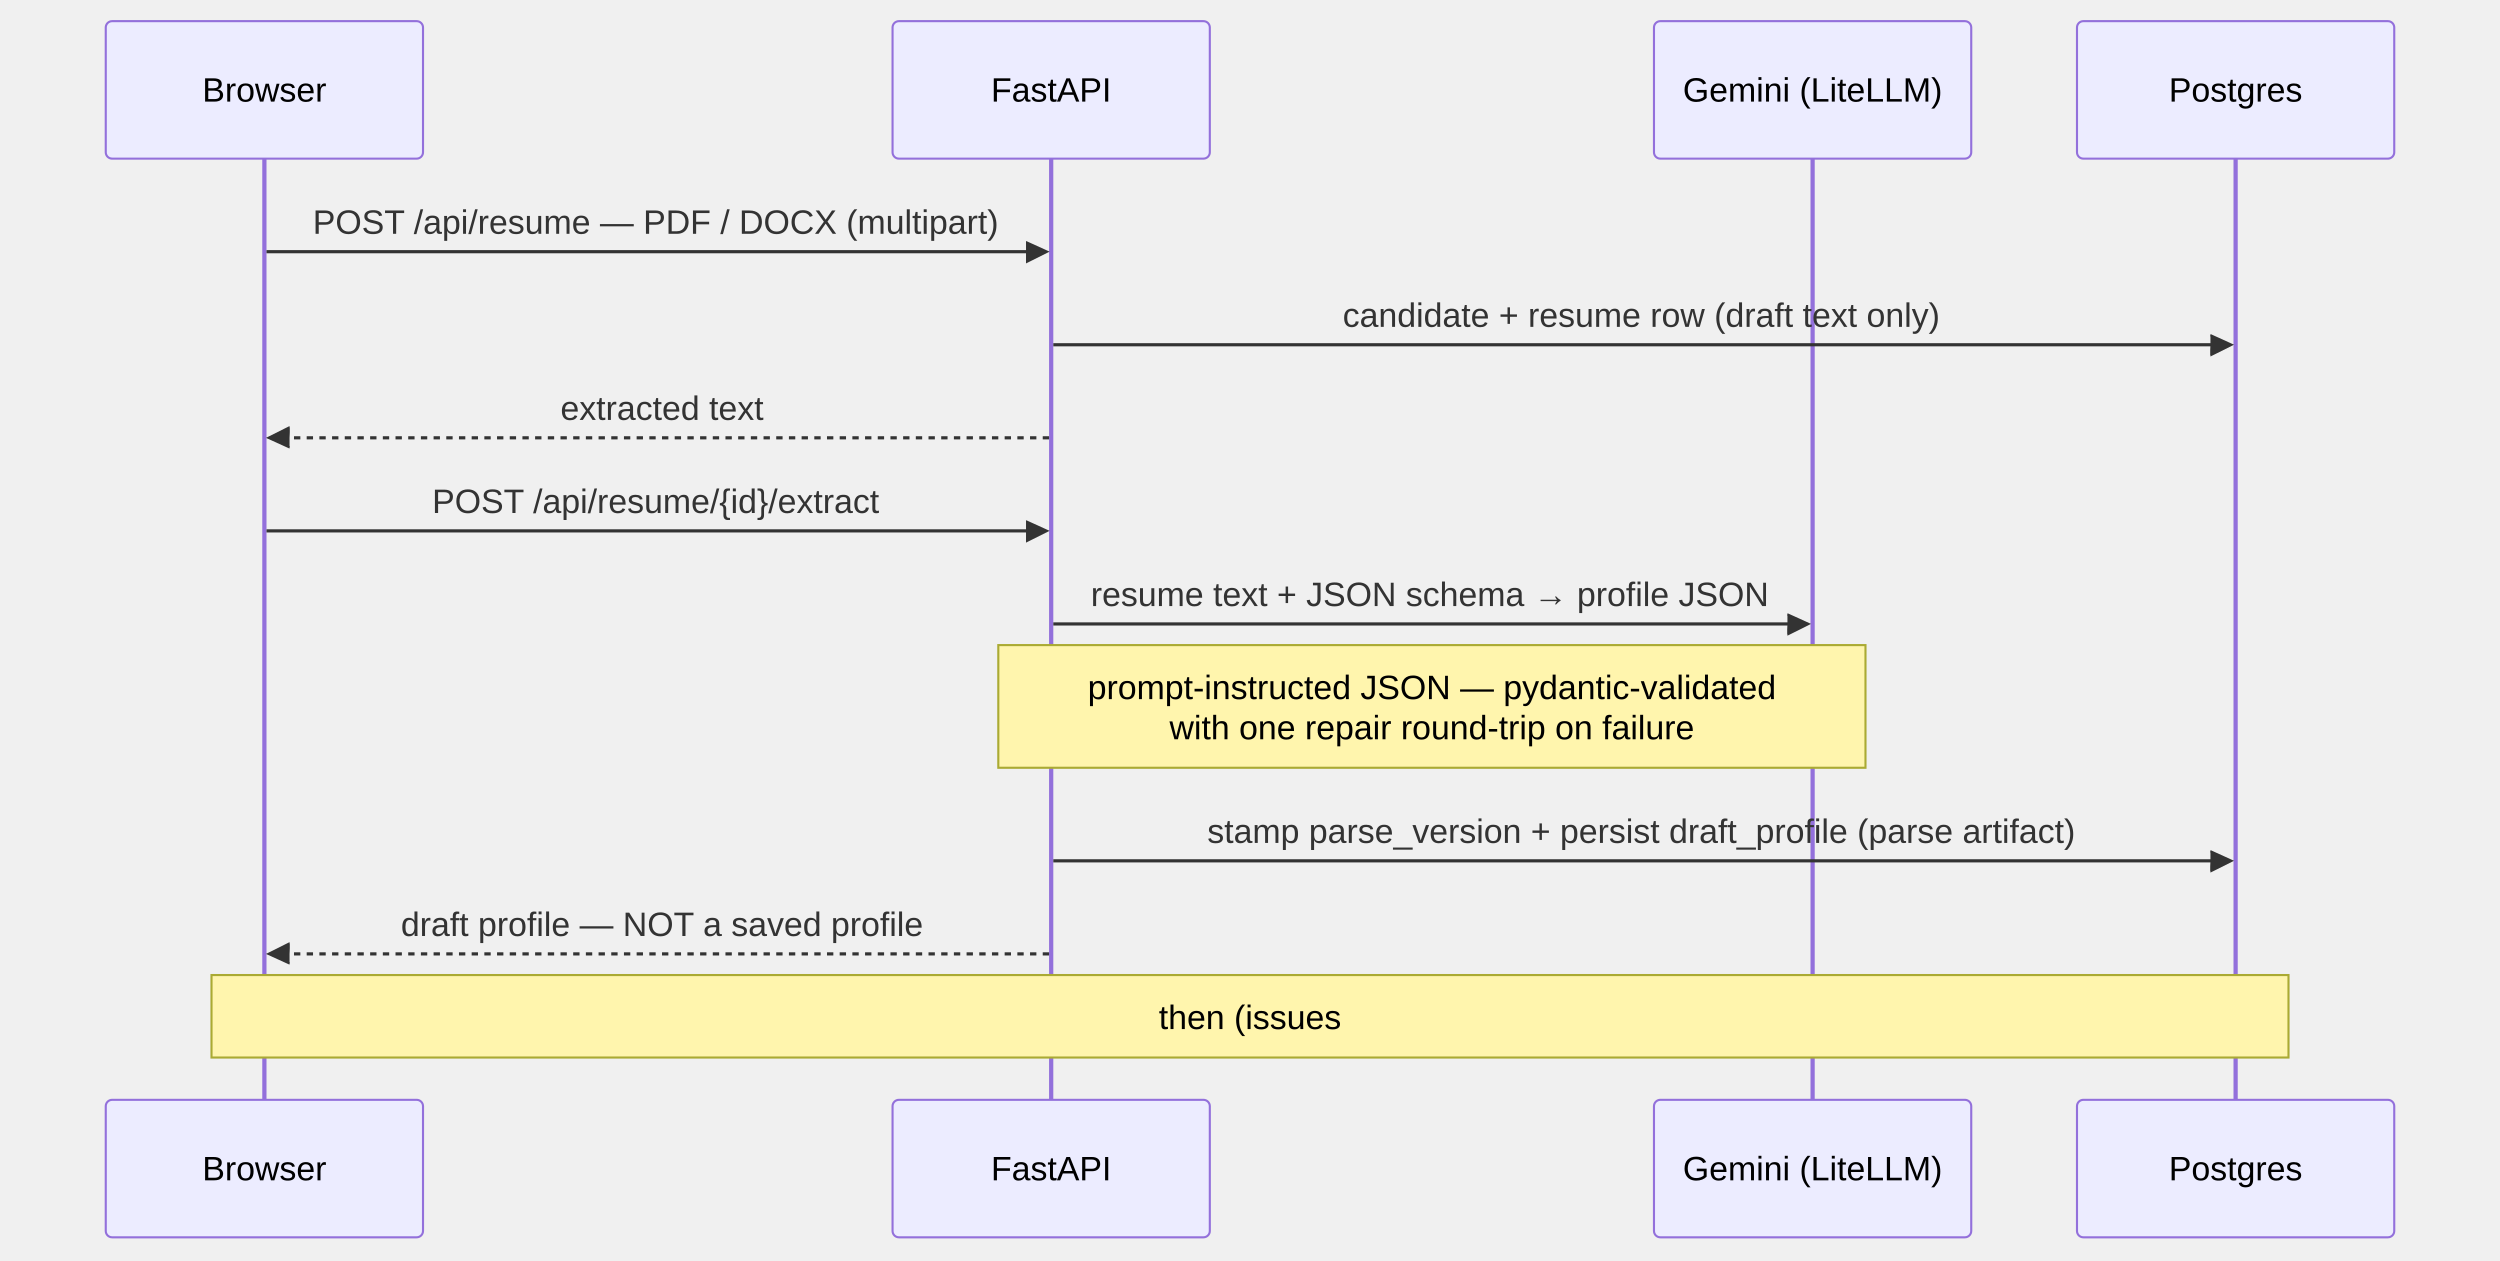
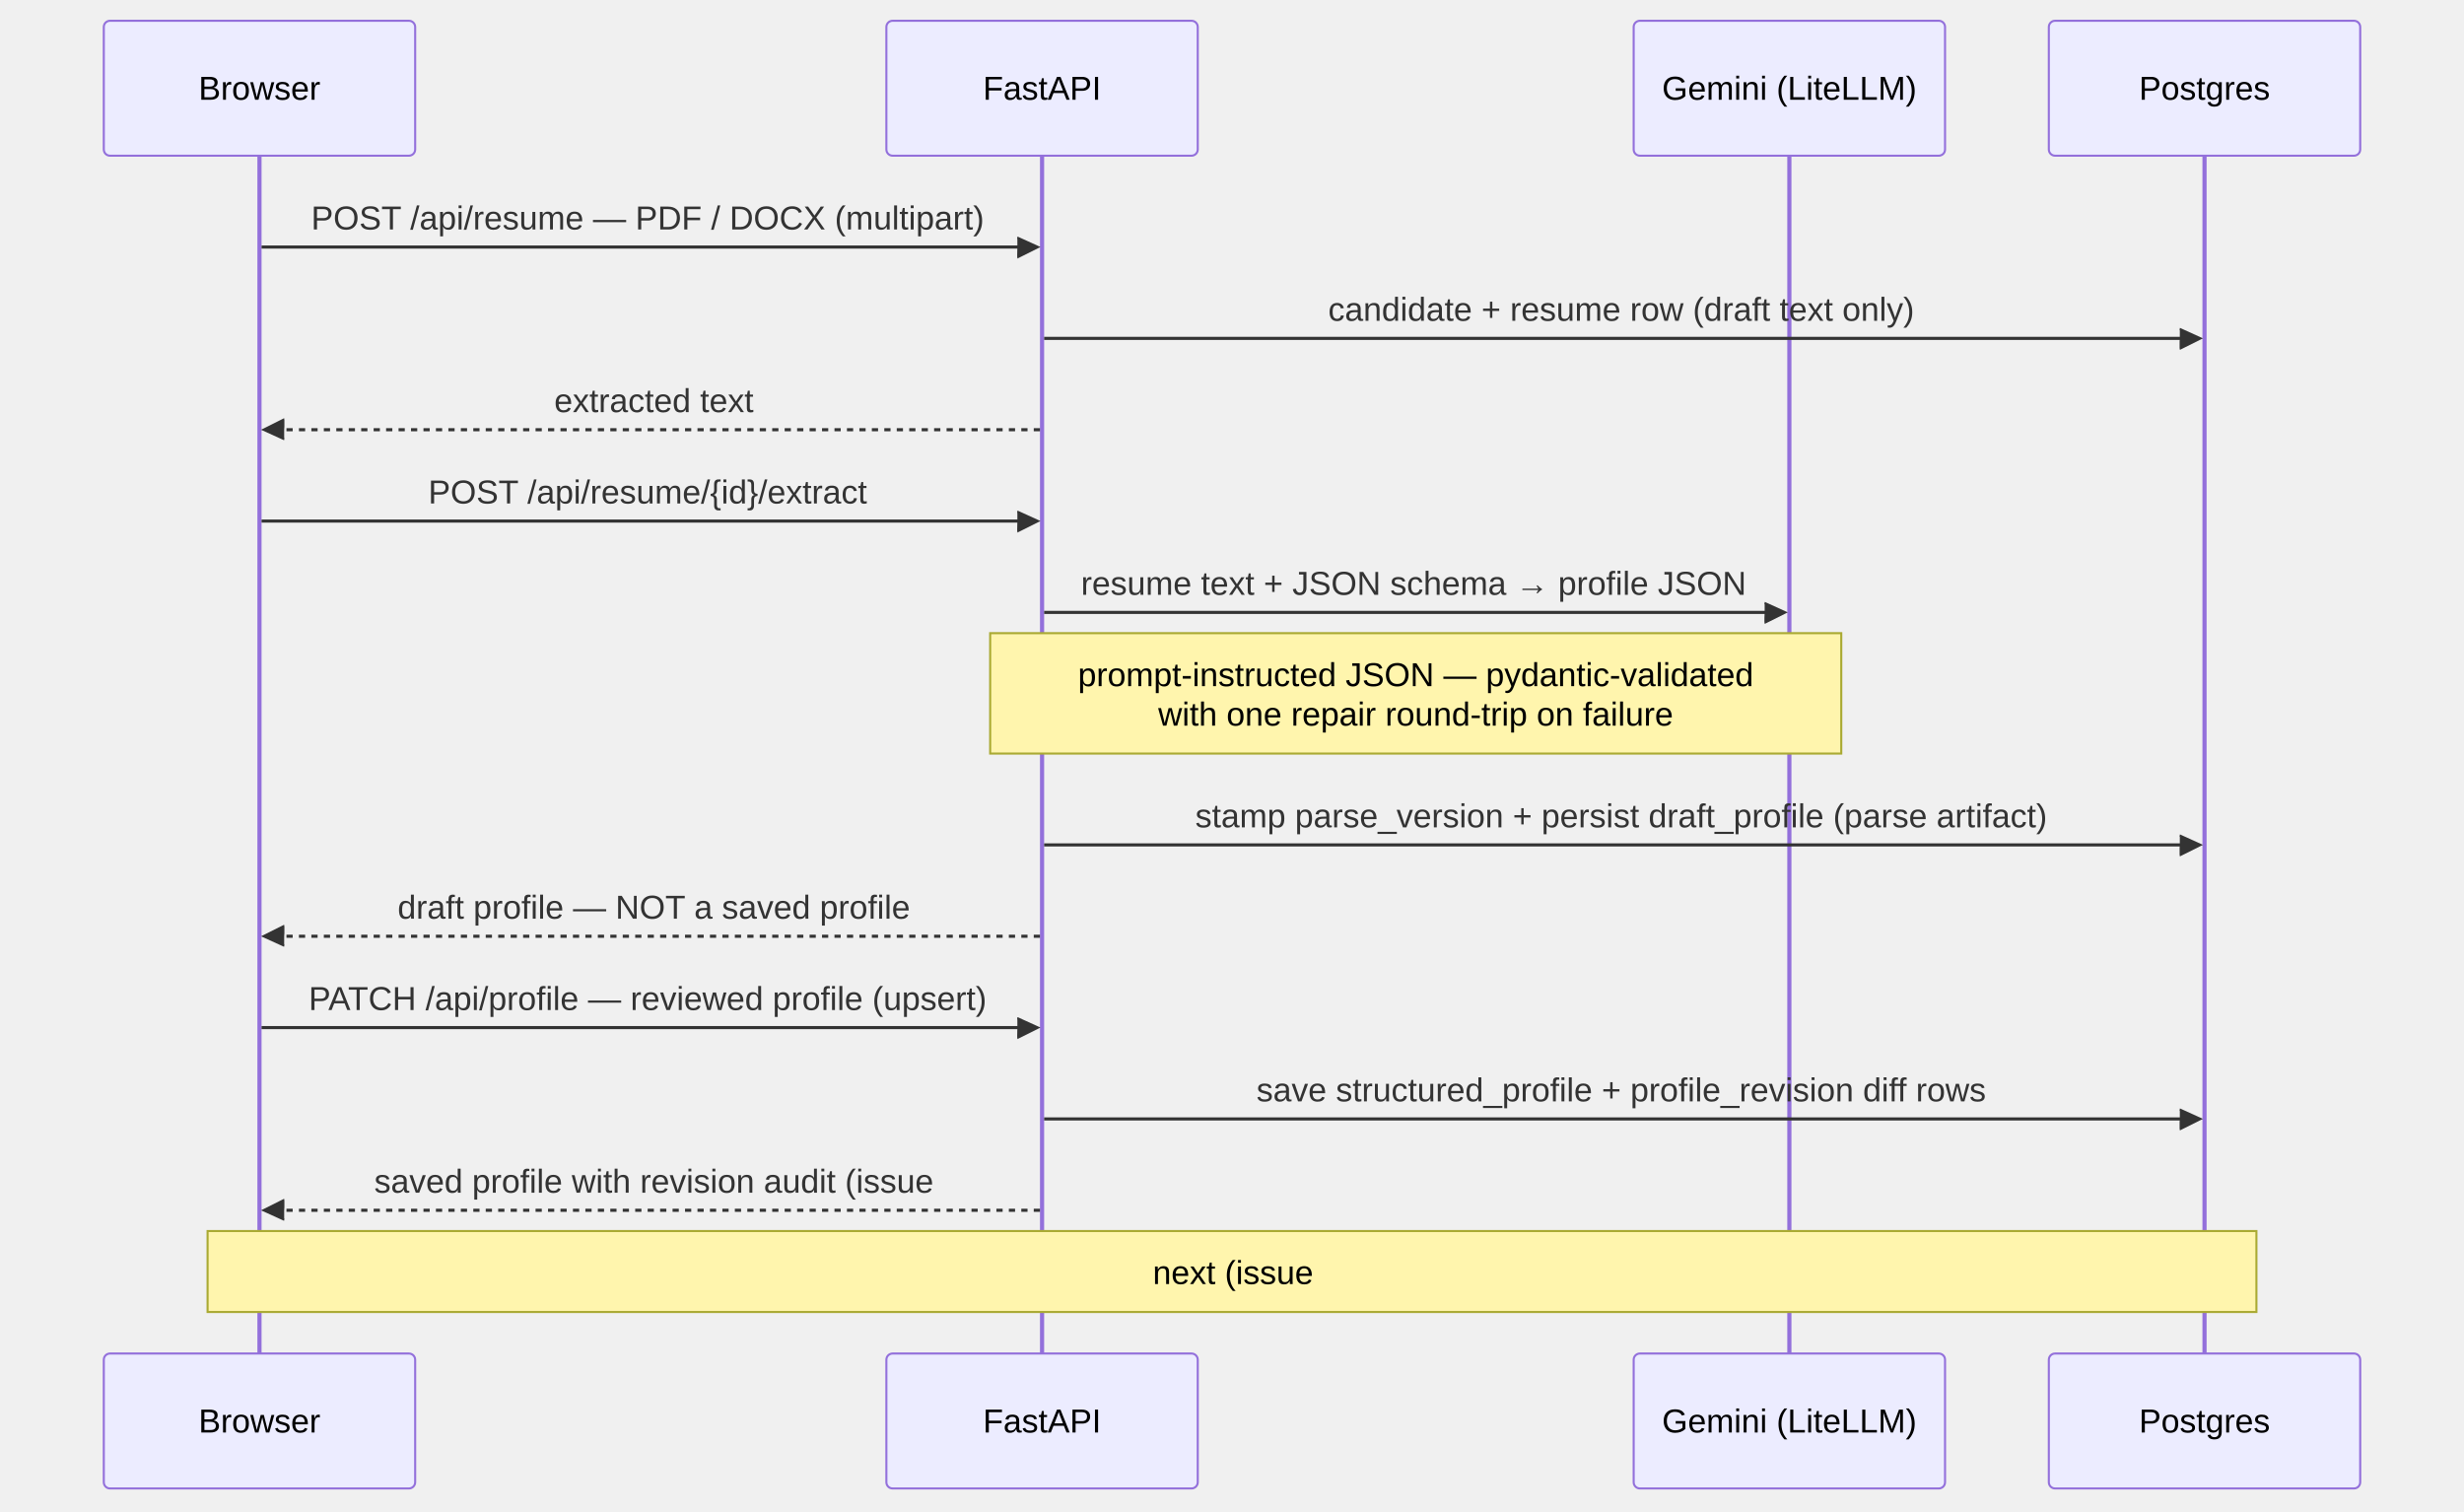
- <svg xmlns="http://www.w3.org/2000/svg" id="my-svg" width="100%" style="max-width: 1182px; background-color: white;" viewBox="-50 -10 1182 596" role="graphics-document document" aria-roledescription="sequence">
+ <svg xmlns="http://www.w3.org/2000/svg" id="my-svg" width="100%" style="max-width: 1187px; background-color: white;" viewBox="-50 -10 1187 728" role="graphics-document document" aria-roledescription="sequence">
  <g>
-     <rect x="932" y="510" fill="#eaeaea" stroke="#666" width="150" height="65" name="D" rx="3" ry="3" class="actor actor-bottom" />
-     <text x="1007" y="542.5" dominant-baseline="central" alignment-baseline="central" class="actor actor-box" style="text-anchor: middle; font-size: 16px; font-weight: 400;">
-       <tspan x="1007" dy="0">Postgres</tspan>
+     <rect x="937" y="642" fill="#eaeaea" stroke="#666" width="150" height="65" name="D" rx="3" ry="3" class="actor actor-bottom" />
+     <text x="1012" y="674.5" dominant-baseline="central" alignment-baseline="central" class="actor actor-box" style="text-anchor: middle; font-size: 16px; font-weight: 400;">
+       <tspan x="1012" dy="0">Postgres</tspan>
    </text>
  </g>
  <g>
-     <rect x="732" y="510" fill="#eaeaea" stroke="#666" width="150" height="65" name="G" rx="3" ry="3" class="actor actor-bottom" />
-     <text x="807" y="542.5" dominant-baseline="central" alignment-baseline="central" class="actor actor-box" style="text-anchor: middle; font-size: 16px; font-weight: 400;">
-       <tspan x="807" dy="0">Gemini (LiteLLM)</tspan>
+     <rect x="737" y="642" fill="#eaeaea" stroke="#666" width="150" height="65" name="G" rx="3" ry="3" class="actor actor-bottom" />
+     <text x="812" y="674.5" dominant-baseline="central" alignment-baseline="central" class="actor actor-box" style="text-anchor: middle; font-size: 16px; font-weight: 400;">
+       <tspan x="812" dy="0">Gemini (LiteLLM)</tspan>
    </text>
  </g>
  <g>
-     <rect x="372" y="510" fill="#eaeaea" stroke="#666" width="150" height="65" name="A" rx="3" ry="3" class="actor actor-bottom" />
-     <text x="447" y="542.5" dominant-baseline="central" alignment-baseline="central" class="actor actor-box" style="text-anchor: middle; font-size: 16px; font-weight: 400;">
-       <tspan x="447" dy="0">FastAPI</tspan>
+     <rect x="377" y="642" fill="#eaeaea" stroke="#666" width="150" height="65" name="A" rx="3" ry="3" class="actor actor-bottom" />
+     <text x="452" y="674.5" dominant-baseline="central" alignment-baseline="central" class="actor actor-box" style="text-anchor: middle; font-size: 16px; font-weight: 400;">
+       <tspan x="452" dy="0">FastAPI</tspan>
    </text>
  </g>
  <g>
-     <rect x="0" y="510" fill="#eaeaea" stroke="#666" width="150" height="65" name="B" rx="3" ry="3" class="actor actor-bottom" />
-     <text x="75" y="542.5" dominant-baseline="central" alignment-baseline="central" class="actor actor-box" style="text-anchor: middle; font-size: 16px; font-weight: 400;">
+     <rect x="0" y="642" fill="#eaeaea" stroke="#666" width="150" height="65" name="B" rx="3" ry="3" class="actor actor-bottom" />
+     <text x="75" y="674.5" dominant-baseline="central" alignment-baseline="central" class="actor actor-box" style="text-anchor: middle; font-size: 16px; font-weight: 400;">
      <tspan x="75" dy="0">Browser</tspan>
    </text>
  </g>
  <g>
-     <line id="actor3" x1="1007" y1="65" x2="1007" y2="510" class="actor-line 200" stroke-width="0.5px" stroke="#999" name="D" data-et="life-line" data-id="D" />
+     <line id="actor3" x1="1012" y1="65" x2="1012" y2="642" class="actor-line 200" stroke-width="0.5px" stroke="#999" name="D" data-et="life-line" data-id="D" />
    <g id="root-3" data-et="participant" data-type="participant" data-id="D">
-       <rect x="932" y="0" fill="#eaeaea" stroke="#666" width="150" height="65" name="D" rx="3" ry="3" class="actor actor-top" />
-       <text x="1007" y="32.5" dominant-baseline="central" alignment-baseline="central" class="actor actor-box" style="text-anchor: middle; font-size: 16px; font-weight: 400;">
-         <tspan x="1007" dy="0">Postgres</tspan>
+       <rect x="937" y="0" fill="#eaeaea" stroke="#666" width="150" height="65" name="D" rx="3" ry="3" class="actor actor-top" />
+       <text x="1012" y="32.5" dominant-baseline="central" alignment-baseline="central" class="actor actor-box" style="text-anchor: middle; font-size: 16px; font-weight: 400;">
+         <tspan x="1012" dy="0">Postgres</tspan>
      </text>
    </g>
  </g>
  <g>
-     <line id="actor2" x1="807" y1="65" x2="807" y2="510" class="actor-line 200" stroke-width="0.5px" stroke="#999" name="G" data-et="life-line" data-id="G" />
+     <line id="actor2" x1="812" y1="65" x2="812" y2="642" class="actor-line 200" stroke-width="0.5px" stroke="#999" name="G" data-et="life-line" data-id="G" />
    <g id="root-2" data-et="participant" data-type="participant" data-id="G">
-       <rect x="732" y="0" fill="#eaeaea" stroke="#666" width="150" height="65" name="G" rx="3" ry="3" class="actor actor-top" />
-       <text x="807" y="32.5" dominant-baseline="central" alignment-baseline="central" class="actor actor-box" style="text-anchor: middle; font-size: 16px; font-weight: 400;">
-         <tspan x="807" dy="0">Gemini (LiteLLM)</tspan>
+       <rect x="737" y="0" fill="#eaeaea" stroke="#666" width="150" height="65" name="G" rx="3" ry="3" class="actor actor-top" />
+       <text x="812" y="32.5" dominant-baseline="central" alignment-baseline="central" class="actor actor-box" style="text-anchor: middle; font-size: 16px; font-weight: 400;">
+         <tspan x="812" dy="0">Gemini (LiteLLM)</tspan>
      </text>
    </g>
  </g>
  <g>
-     <line id="actor1" x1="447" y1="65" x2="447" y2="510" class="actor-line 200" stroke-width="0.5px" stroke="#999" name="A" data-et="life-line" data-id="A" />
+     <line id="actor1" x1="452" y1="65" x2="452" y2="642" class="actor-line 200" stroke-width="0.5px" stroke="#999" name="A" data-et="life-line" data-id="A" />
    <g id="root-1" data-et="participant" data-type="participant" data-id="A">
-       <rect x="372" y="0" fill="#eaeaea" stroke="#666" width="150" height="65" name="A" rx="3" ry="3" class="actor actor-top" />
-       <text x="447" y="32.5" dominant-baseline="central" alignment-baseline="central" class="actor actor-box" style="text-anchor: middle; font-size: 16px; font-weight: 400;">
-         <tspan x="447" dy="0">FastAPI</tspan>
+       <rect x="377" y="0" fill="#eaeaea" stroke="#666" width="150" height="65" name="A" rx="3" ry="3" class="actor actor-top" />
+       <text x="452" y="32.5" dominant-baseline="central" alignment-baseline="central" class="actor actor-box" style="text-anchor: middle; font-size: 16px; font-weight: 400;">
+         <tspan x="452" dy="0">FastAPI</tspan>
      </text>
    </g>
  </g>
  <g>
-     <line id="actor0" x1="75" y1="65" x2="75" y2="510" class="actor-line 200" stroke-width="0.5px" stroke="#999" name="B" data-et="life-line" data-id="B" />
+     <line id="actor0" x1="75" y1="65" x2="75" y2="642" class="actor-line 200" stroke-width="0.5px" stroke="#999" name="B" data-et="life-line" data-id="B" />
    <g id="root-0" data-et="participant" data-type="participant" data-id="B">
      <rect x="0" y="0" fill="#eaeaea" stroke="#666" width="150" height="65" name="B" rx="3" ry="3" class="actor actor-top" />
      <text x="75" y="32.5" dominant-baseline="central" alignment-baseline="central" class="actor actor-box" style="text-anchor: middle; font-size: 16px; font-weight: 400;">
        <tspan x="75" dy="0">Browser</tspan>
      </text>
    </g>
  </g>
  <style>#my-svg{font-family:"trebuchet ms",verdana,arial,sans-serif;font-size:16px;fill:#333;}@keyframes edge-animation-frame{from{stroke-dashoffset:0;}}@keyframes dash{to{stroke-dashoffset:0;}}#my-svg .edge-animation-slow{stroke-dasharray:9,5!important;stroke-dashoffset:900;animation:dash 50s linear infinite;stroke-linecap:round;}#my-svg .edge-animation-fast{stroke-dasharray:9,5!important;stroke-dashoffset:900;animation:dash 20s linear infinite;stroke-linecap:round;}#my-svg .error-icon{fill:#552222;}#my-svg .error-text{fill:#552222;stroke:#552222;}#my-svg .edge-thickness-normal{stroke-width:1px;}#my-svg .edge-thickness-thick{stroke-width:3.5px;}#my-svg .edge-pattern-solid{stroke-dasharray:0;}#my-svg .edge-thickness-invisible{stroke-width:0;fill:none;}#my-svg .edge-pattern-dashed{stroke-dasharray:3;}#my-svg .edge-pattern-dotted{stroke-dasharray:2;}#my-svg .marker{fill:#333333;stroke:#333333;}#my-svg .marker.cross{stroke:#333333;}#my-svg svg{font-family:"trebuchet ms",verdana,arial,sans-serif;font-size:16px;}#my-svg p{margin:0;}#my-svg .actor{stroke:#9370DB;fill:#ECECFF;stroke-width:1;}#my-svg rect.actor.outer-path[data-look="neo"]{filter:drop-shadow(1px 2px 2px rgba(185, 185, 185, 1));}#my-svg rect.note[data-look="neo"]{stroke:#aaaa33;fill:#fff5ad;filter:drop-shadow(1px 2px 2px rgba(185, 185, 185, 1));}#my-svg text.actor&gt;tspan{fill:black;stroke:none;}#my-svg .actor-line{stroke:#9370DB;}#my-svg .innerArc{stroke-width:1.5;stroke-dasharray:none;}#my-svg .messageLine0{stroke-width:1.5;stroke-dasharray:none;stroke:#333;}#my-svg .messageLine1{stroke-width:1.5;stroke-dasharray:2,2;stroke:#333;}#my-svg [id$="-arrowhead"] path{fill:#333;stroke:#333;}#my-svg .sequenceNumber{fill:white;}#my-svg [id$="-sequencenumber"]{fill:#333;}#my-svg [id$="-crosshead"] path{fill:#333;stroke:#333;}#my-svg .messageText{fill:#333;stroke:none;}#my-svg .labelBox{stroke:#9370DB;fill:#ECECFF;filter:none;}#my-svg .labelText,#my-svg .labelText&gt;tspan{fill:black;stroke:none;}#my-svg .loopText,#my-svg .loopText&gt;tspan{fill:black;stroke:none;}#my-svg .sectionTitle,#my-svg .sectionTitle&gt;tspan{fill:black;stroke:none;}#my-svg .loopLine{stroke-width:2px;stroke-dasharray:2,2;stroke:#9370DB;fill:#9370DB;}#my-svg .note{stroke:#aaaa33;fill:#fff5ad;}#my-svg .noteText,#my-svg .noteText&gt;tspan{fill:black;stroke:none;font-weight:normal;}#my-svg .activation0{fill:#f4f4f4;stroke:#666;}#my-svg .activation1{fill:#f4f4f4;stroke:#666;}#my-svg .activation2{fill:#f4f4f4;stroke:#666;}#my-svg .actorPopupMenu{position:absolute;}#my-svg .actorPopupMenuPanel{position:absolute;fill:#ECECFF;box-shadow:0px 8px 16px 0px rgba(0,0,0,0.2);filter:drop-shadow(3px 5px 2px rgb(0 0 0 / 0.4));}#my-svg .actor-man circle,#my-svg line{fill:#ECECFF;stroke-width:2px;}#my-svg g rect.rect{filter:drop-shadow(1px 2px 2px rgba(185, 185, 185, 1));stroke:#9370DB;}#my-svg .node .neo-node{stroke:#9370DB;}#my-svg [data-look="neo"].node rect,#my-svg [data-look="neo"].cluster rect,#my-svg [data-look="neo"].node polygon{stroke:#9370DB;filter:drop-shadow(1px 2px 2px rgba(185, 185, 185, 1));}#my-svg [data-look="neo"].swimlane.cluster rect{filter:none;}#my-svg [data-look="neo"].node path{stroke:#9370DB;stroke-width:1px;}#my-svg [data-look="neo"].node .outer-path{filter:drop-shadow(1px 2px 2px rgba(185, 185, 185, 1));}#my-svg [data-look="neo"].node .neo-line path{stroke:#9370DB;filter:none;}#my-svg [data-look="neo"].node circle{stroke:#9370DB;filter:drop-shadow(1px 2px 2px rgba(185, 185, 185, 1));}#my-svg [data-look="neo"].node circle .state-start{fill:#000000;}#my-svg [data-look="neo"].icon-shape .icon{fill:#9370DB;filter:drop-shadow(1px 2px 2px rgba(185, 185, 185, 1));}#my-svg [data-look="neo"].icon-shape .icon-neo path{stroke:#9370DB;filter:drop-shadow(1px 2px 2px rgba(185, 185, 185, 1));}#my-svg :root{--mermaid-font-family:"trebuchet ms",verdana,arial,sans-serif;}</style>
  <g />
  <defs>
    <symbol id="my-svg-computer" width="24" height="24">
      <path transform="scale(.5)" d="M2 2v13h20v-13h-20zm18 11h-16v-9h16v9zm-10.228 6l.466-1h3.524l.467 1h-4.457zm14.228 3h-24l2-6h2.104l-1.33 4h18.45l-1.297-4h2.073l2 6zm-5-10h-14v-7h14v7z" />
    </symbol>
  </defs>
  <defs>
    <symbol id="my-svg-database" fill-rule="evenodd" clip-rule="evenodd">
      <path transform="scale(.5)" d="M12.258.001l.256.004.255.005.253.008.251.01.249.012.247.015.246.016.242.019.241.02.239.023.236.024.233.027.231.028.229.031.225.032.223.034.22.036.217.038.214.04.211.041.208.043.205.045.201.046.198.048.194.05.191.051.187.053.183.054.18.056.175.057.172.059.168.06.163.061.16.063.155.064.15.066.074.033.073.033.071.034.07.034.069.035.068.035.067.035.066.035.064.036.064.036.062.036.06.036.06.037.058.037.058.037.055.038.055.038.053.038.052.038.051.039.05.039.048.039.047.039.045.04.044.04.043.04.041.04.04.041.039.041.037.041.036.041.034.041.033.042.032.042.03.042.029.042.027.042.026.043.024.043.023.043.021.043.02.043.018.044.017.043.015.044.013.044.012.044.011.045.009.044.007.045.006.045.004.045.002.045.001.045v17l-.001.045-.002.045-.004.045-.006.045-.007.045-.009.044-.011.045-.012.044-.013.044-.015.044-.017.043-.018.044-.02.043-.021.043-.023.043-.024.043-.026.043-.027.042-.029.042-.03.042-.032.042-.033.042-.034.041-.036.041-.037.041-.039.041-.04.041-.041.04-.043.04-.044.04-.045.04-.047.039-.048.039-.05.039-.051.039-.052.038-.053.038-.055.038-.055.038-.058.037-.058.037-.06.037-.06.036-.062.036-.064.036-.064.036-.066.035-.067.035-.068.035-.069.035-.07.034-.071.034-.073.033-.074.033-.15.066-.155.064-.16.063-.163.061-.168.06-.172.059-.175.057-.18.056-.183.054-.187.053-.191.051-.194.05-.198.048-.201.046-.205.045-.208.043-.211.041-.214.04-.217.038-.22.036-.223.034-.225.032-.229.031-.231.028-.233.027-.236.024-.239.023-.241.02-.242.019-.246.016-.247.015-.249.012-.251.01-.253.008-.255.005-.256.004-.258.001-.258-.001-.256-.004-.255-.005-.253-.008-.251-.01-.249-.012-.247-.015-.245-.016-.243-.019-.241-.02-.238-.023-.236-.024-.234-.027-.231-.028-.228-.031-.226-.032-.223-.034-.22-.036-.217-.038-.214-.04-.211-.041-.208-.043-.204-.045-.201-.046-.198-.048-.195-.05-.19-.051-.187-.053-.184-.054-.179-.056-.176-.057-.172-.059-.167-.06-.164-.061-.159-.063-.155-.064-.151-.066-.074-.033-.072-.033-.072-.034-.07-.034-.069-.035-.068-.035-.067-.035-.066-.035-.064-.036-.063-.036-.062-.036-.061-.036-.06-.037-.058-.037-.057-.037-.056-.038-.055-.038-.053-.038-.052-.038-.051-.039-.049-.039-.049-.039-.046-.039-.046-.04-.044-.04-.043-.04-.041-.04-.04-.041-.039-.041-.037-.041-.036-.041-.034-.041-.033-.042-.032-.042-.03-.042-.029-.042-.027-.042-.026-.043-.024-.043-.023-.043-.021-.043-.02-.043-.018-.044-.017-.043-.015-.044-.013-.044-.012-.044-.011-.045-.009-.044-.007-.045-.006-.045-.004-.045-.002-.045-.001-.045v-17l.001-.045.002-.045.004-.045.006-.045.007-.045.009-.044.011-.045.012-.044.013-.044.015-.044.017-.043.018-.044.02-.043.021-.043.023-.043.024-.043.026-.043.027-.042.029-.042.03-.042.032-.042.033-.042.034-.041.036-.041.037-.041.039-.041.04-.041.041-.04.043-.04.044-.04.046-.04.046-.039.049-.039.049-.039.051-.039.052-.038.053-.038.055-.038.056-.038.057-.037.058-.037.06-.037.061-.036.062-.036.063-.036.064-.036.066-.035.067-.035.068-.035.069-.035.07-.034.072-.034.072-.033.074-.033.151-.066.155-.064.159-.063.164-.061.167-.06.172-.059.176-.057.179-.056.184-.054.187-.053.19-.051.195-.05.198-.048.201-.046.204-.045.208-.043.211-.041.214-.04.217-.038.22-.036.223-.034.226-.032.228-.031.231-.028.234-.027.236-.024.238-.023.241-.02.243-.019.245-.016.247-.015.249-.012.251-.01.253-.008.255-.005.256-.004.258-.001.258.001zm-9.258 20.499v.01l.001.021.003.021.004.022.005.021.006.022.007.022.009.023.01.022.011.023.012.023.013.023.015.023.016.024.017.023.018.024.019.024.021.024.022.025.023.024.024.025.052.049.056.05.061.051.066.051.07.051.075.051.079.052.084.052.088.052.092.052.097.052.102.051.105.052.11.052.114.051.119.051.123.051.127.05.131.05.135.05.139.048.144.049.147.047.152.047.155.047.16.045.163.045.167.043.171.043.176.041.178.041.183.039.187.039.19.037.194.035.197.035.202.033.204.031.209.03.212.029.216.027.219.025.222.024.226.021.23.02.233.018.236.016.24.015.243.012.246.01.249.008.253.005.256.004.259.001.26-.001.257-.004.254-.005.25-.008.247-.011.244-.012.241-.014.237-.016.233-.018.231-.021.226-.021.224-.024.22-.026.216-.027.212-.028.21-.031.205-.031.202-.034.198-.034.194-.036.191-.037.187-.039.183-.04.179-.04.175-.042.172-.043.168-.044.163-.045.16-.046.155-.046.152-.047.148-.048.143-.049.139-.049.136-.05.131-.05.126-.05.123-.051.118-.052.114-.051.11-.052.106-.052.101-.052.096-.052.092-.052.088-.053.083-.051.079-.052.074-.052.07-.051.065-.051.06-.051.056-.05.051-.05.023-.024.023-.025.021-.024.02-.024.019-.024.018-.024.017-.024.015-.023.014-.024.013-.023.012-.023.01-.023.01-.022.008-.022.006-.022.006-.022.004-.022.004-.021.001-.021.001-.021v-4.127l-.077.055-.08.053-.083.054-.085.053-.087.052-.09.052-.093.051-.095.05-.097.05-.1.049-.102.049-.105.048-.106.047-.109.047-.111.046-.114.045-.115.045-.118.044-.12.043-.122.042-.124.042-.126.041-.128.04-.13.04-.132.038-.134.038-.135.037-.138.037-.139.035-.142.035-.143.034-.144.033-.147.032-.148.031-.15.03-.151.03-.153.029-.154.027-.156.027-.158.026-.159.025-.161.024-.162.023-.163.022-.165.021-.166.02-.167.019-.169.018-.169.017-.171.016-.173.015-.173.014-.175.013-.175.012-.177.011-.178.01-.179.008-.179.008-.181.006-.182.005-.182.004-.184.003-.184.002h-.37l-.184-.002-.184-.003-.182-.004-.182-.005-.181-.006-.179-.008-.179-.008-.178-.01-.176-.011-.176-.012-.175-.013-.173-.014-.172-.015-.171-.016-.17-.017-.169-.018-.167-.019-.166-.02-.165-.021-.163-.022-.162-.023-.161-.024-.159-.025-.157-.026-.156-.027-.155-.027-.153-.029-.151-.03-.15-.03-.148-.031-.146-.032-.145-.033-.143-.034-.141-.035-.14-.035-.137-.037-.136-.037-.134-.038-.132-.038-.13-.04-.128-.04-.126-.041-.124-.042-.122-.042-.12-.044-.117-.043-.116-.045-.113-.045-.112-.046-.109-.047-.106-.047-.105-.048-.102-.049-.1-.049-.097-.05-.095-.05-.093-.052-.09-.051-.087-.052-.085-.053-.083-.054-.08-.054-.077-.054v4.127zm0-5.654v.011l.001.021.003.021.004.021.005.022.006.022.007.022.009.022.01.022.011.023.012.023.013.023.015.024.016.023.017.024.018.024.019.024.021.024.022.024.023.025.024.024.052.05.056.05.061.05.066.051.07.051.075.052.079.051.084.052.088.052.092.052.097.052.102.052.105.052.11.051.114.051.119.052.123.05.127.051.131.05.135.049.139.049.144.048.147.048.152.047.155.046.16.045.163.045.167.044.171.042.176.042.178.04.183.04.187.038.19.037.194.036.197.034.202.033.204.032.209.03.212.028.216.027.219.025.222.024.226.022.23.02.233.018.236.016.24.014.243.012.246.01.249.008.253.006.256.003.259.001.26-.001.257-.003.254-.006.25-.008.247-.01.244-.012.241-.015.237-.016.233-.018.231-.02.226-.022.224-.024.22-.025.216-.027.212-.029.21-.03.205-.032.202-.033.198-.035.194-.036.191-.037.187-.039.183-.039.179-.041.175-.042.172-.043.168-.044.163-.045.16-.045.155-.047.152-.047.148-.048.143-.048.139-.05.136-.049.131-.05.126-.051.123-.051.118-.051.114-.052.11-.052.106-.052.101-.052.096-.052.092-.052.088-.052.083-.052.079-.052.074-.051.07-.052.065-.051.06-.05.056-.051.051-.049.023-.025.023-.024.021-.025.02-.024.019-.024.018-.024.017-.024.015-.023.014-.023.013-.024.012-.022.01-.023.01-.023.008-.022.006-.022.006-.022.004-.021.004-.022.001-.021.001-.021v-4.139l-.077.054-.08.054-.083.054-.085.052-.087.053-.09.051-.093.051-.095.051-.097.05-.1.049-.102.049-.105.048-.106.047-.109.047-.111.046-.114.045-.115.044-.118.044-.12.044-.122.042-.124.042-.126.041-.128.04-.13.039-.132.039-.134.038-.135.037-.138.036-.139.036-.142.035-.143.033-.144.033-.147.033-.148.031-.15.03-.151.03-.153.028-.154.028-.156.027-.158.026-.159.025-.161.024-.162.023-.163.022-.165.021-.166.02-.167.019-.169.018-.169.017-.171.016-.173.015-.173.014-.175.013-.175.012-.177.011-.178.009-.179.009-.179.007-.181.007-.182.005-.182.004-.184.003-.184.002h-.37l-.184-.002-.184-.003-.182-.004-.182-.005-.181-.007-.179-.007-.179-.009-.178-.009-.176-.011-.176-.012-.175-.013-.173-.014-.172-.015-.171-.016-.17-.017-.169-.018-.167-.019-.166-.02-.165-.021-.163-.022-.162-.023-.161-.024-.159-.025-.157-.026-.156-.027-.155-.028-.153-.028-.151-.03-.15-.03-.148-.031-.146-.033-.145-.033-.143-.033-.141-.035-.14-.036-.137-.036-.136-.037-.134-.038-.132-.039-.13-.039-.128-.04-.126-.041-.124-.042-.122-.043-.12-.043-.117-.044-.116-.044-.113-.046-.112-.046-.109-.046-.106-.047-.105-.048-.102-.049-.1-.049-.097-.05-.095-.051-.093-.051-.09-.051-.087-.053-.085-.052-.083-.054-.08-.054-.077-.054v4.139zm0-5.666v.011l.001.02.003.022.004.021.005.022.006.021.007.022.009.023.01.022.011.023.012.023.013.023.015.023.016.024.017.024.018.023.019.024.021.025.022.024.023.024.024.025.052.05.056.05.061.05.066.051.07.051.075.052.079.051.084.052.088.052.092.052.097.052.102.052.105.051.11.052.114.051.119.051.123.051.127.05.131.05.135.05.139.049.144.048.147.048.152.047.155.046.16.045.163.045.167.043.171.043.176.042.178.04.183.04.187.038.19.037.194.036.197.034.202.033.204.032.209.03.212.028.216.027.219.025.222.024.226.021.23.02.233.018.236.017.24.014.243.012.246.01.249.008.253.006.256.003.259.001.26-.001.257-.003.254-.006.25-.008.247-.01.244-.013.241-.014.237-.016.233-.018.231-.02.226-.022.224-.024.22-.025.216-.027.212-.029.21-.03.205-.032.202-.033.198-.035.194-.036.191-.037.187-.039.183-.039.179-.041.175-.042.172-.043.168-.044.163-.045.16-.045.155-.047.152-.047.148-.048.143-.049.139-.049.136-.049.131-.051.126-.05.123-.051.118-.052.114-.051.11-.052.106-.052.101-.052.096-.052.092-.052.088-.052.083-.052.079-.052.074-.052.07-.051.065-.051.06-.051.056-.05.051-.049.023-.025.023-.025.021-.024.02-.024.019-.024.018-.024.017-.024.015-.023.014-.024.013-.023.012-.023.01-.022.01-.023.008-.022.006-.022.006-.022.004-.022.004-.021.001-.021.001-.021v-4.153l-.077.054-.08.054-.083.053-.085.053-.087.053-.09.051-.093.051-.095.051-.097.05-.1.049-.102.048-.105.048-.106.048-.109.046-.111.046-.114.046-.115.044-.118.044-.12.043-.122.043-.124.042-.126.041-.128.04-.13.039-.132.039-.134.038-.135.037-.138.036-.139.036-.142.034-.143.034-.144.033-.147.032-.148.032-.15.03-.151.03-.153.028-.154.028-.156.027-.158.026-.159.024-.161.024-.162.023-.163.023-.165.021-.166.02-.167.019-.169.018-.169.017-.171.016-.173.015-.173.014-.175.013-.175.012-.177.01-.178.01-.179.009-.179.007-.181.006-.182.006-.182.004-.184.003-.184.001-.185.001-.185-.001-.184-.001-.184-.003-.182-.004-.182-.006-.181-.006-.179-.007-.179-.009-.178-.01-.176-.01-.176-.012-.175-.013-.173-.014-.172-.015-.171-.016-.17-.017-.169-.018-.167-.019-.166-.02-.165-.021-.163-.023-.162-.023-.161-.024-.159-.024-.157-.026-.156-.027-.155-.028-.153-.028-.151-.03-.15-.03-.148-.032-.146-.032-.145-.033-.143-.034-.141-.034-.14-.036-.137-.036-.136-.037-.134-.038-.132-.039-.13-.039-.128-.041-.126-.041-.124-.041-.122-.043-.12-.043-.117-.044-.116-.044-.113-.046-.112-.046-.109-.046-.106-.048-.105-.048-.102-.048-.1-.05-.097-.049-.095-.051-.093-.051-.09-.052-.087-.052-.085-.053-.083-.053-.08-.054-.077-.054v4.153zm8.74-8.179l-.257.004-.254.005-.25.008-.247.011-.244.012-.241.014-.237.016-.233.018-.231.021-.226.022-.224.023-.22.026-.216.027-.212.028-.21.031-.205.032-.202.033-.198.034-.194.036-.191.038-.187.038-.183.04-.179.041-.175.042-.172.043-.168.043-.163.045-.16.046-.155.046-.152.048-.148.048-.143.048-.139.049-.136.05-.131.05-.126.051-.123.051-.118.051-.114.052-.11.052-.106.052-.101.052-.096.052-.092.052-.088.052-.083.052-.079.052-.074.051-.07.052-.065.051-.06.05-.056.05-.051.05-.023.025-.023.024-.021.024-.02.025-.019.024-.018.024-.017.023-.015.024-.014.023-.013.023-.012.023-.01.023-.01.022-.008.022-.006.023-.006.021-.004.022-.004.021-.001.021-.001.021.001.021.001.021.004.021.004.022.006.021.006.023.008.022.01.022.01.023.012.023.013.023.014.023.015.024.017.023.018.024.019.024.02.025.021.024.023.024.023.025.051.05.056.05.06.05.065.051.07.052.074.051.079.052.083.052.088.052.092.052.096.052.101.052.106.052.11.052.114.052.118.051.123.051.126.051.131.05.136.05.139.049.143.048.148.048.152.048.155.046.16.046.163.045.168.043.172.043.175.042.179.041.183.04.187.038.191.038.194.036.198.034.202.033.205.032.21.031.212.028.216.027.22.026.224.023.226.022.231.021.233.018.237.016.241.014.244.012.247.011.25.008.254.005.257.004.26.001.26-.001.257-.004.254-.005.25-.008.247-.011.244-.012.241-.014.237-.016.233-.018.231-.021.226-.022.224-.023.22-.026.216-.027.212-.028.21-.031.205-.032.202-.033.198-.034.194-.036.191-.038.187-.038.183-.04.179-.041.175-.042.172-.043.168-.043.163-.045.16-.046.155-.046.152-.048.148-.048.143-.048.139-.049.136-.05.131-.05.126-.051.123-.051.118-.051.114-.052.11-.052.106-.052.101-.052.096-.052.092-.052.088-.052.083-.052.079-.052.074-.051.07-.052.065-.051.06-.05.056-.05.051-.05.023-.025.023-.024.021-.024.02-.025.019-.024.018-.024.017-.023.015-.024.014-.023.013-.023.012-.023.01-.023.01-.022.008-.022.006-.023.006-.021.004-.022.004-.021.001-.021.001-.021-.001-.021-.001-.021-.004-.021-.004-.022-.006-.021-.006-.023-.008-.022-.01-.022-.01-.023-.012-.023-.013-.023-.014-.023-.015-.024-.017-.023-.018-.024-.019-.024-.02-.025-.021-.024-.023-.024-.023-.025-.051-.05-.056-.05-.06-.05-.065-.051-.07-.052-.074-.051-.079-.052-.083-.052-.088-.052-.092-.052-.096-.052-.101-.052-.106-.052-.11-.052-.114-.052-.118-.051-.123-.051-.126-.051-.131-.05-.136-.05-.139-.049-.143-.048-.148-.048-.152-.048-.155-.046-.16-.046-.163-.045-.168-.043-.172-.043-.175-.042-.179-.041-.183-.04-.187-.038-.191-.038-.194-.036-.198-.034-.202-.033-.205-.032-.21-.031-.212-.028-.216-.027-.22-.026-.224-.023-.226-.022-.231-.021-.233-.018-.237-.016-.241-.014-.244-.012-.247-.011-.25-.008-.254-.005-.257-.004-.26-.001-.26.001z" />
    </symbol>
  </defs>
  <defs>
    <symbol id="my-svg-clock" width="24" height="24">
      <path transform="scale(.5)" d="M12 2c5.514 0 10 4.486 10 10s-4.486 10-10 10-10-4.486-10-10 4.486-10 10-10zm0-2c-6.627 0-12 5.373-12 12s5.373 12 12 12 12-5.373 12-12-5.373-12-12-12zm5.848 12.459c.202.038.202.333.001.372-1.907.361-6.045 1.111-6.547 1.111-.719 0-1.301-.582-1.301-1.301 0-.512.77-5.447 1.125-7.445.034-.192.312-.181.343.014l.985 6.238 5.394 1.011z" />
    </symbol>
  </defs>
  <defs>
    <marker id="my-svg-arrowhead" refX="7.9" refY="5" markerUnits="userSpaceOnUse" markerWidth="12" markerHeight="12" orient="auto-start-reverse">
      <path d="M -1 0 L 10 5 L 0 10 z" />
    </marker>
  </defs>
  <defs>
    <marker id="my-svg-crosshead" markerWidth="15" markerHeight="8" orient="auto" refX="4" refY="4.5">
      <path fill="none" stroke="#000000" stroke-width="1pt" d="M 1,2 L 6,7 M 6,2 L 1,7" style="stroke-dasharray: 0, 0;" />
    </marker>
  </defs>
  <defs>
    <marker id="my-svg-filled-head" refX="15.5" refY="7" markerWidth="20" markerHeight="28" orient="auto">
      <path d="M 18,7 L9,13 L14,7 L9,1 Z" />
    </marker>
  </defs>
  <defs>
    <marker id="my-svg-sequencenumber" refX="15" refY="15" markerWidth="60" markerHeight="40" orient="auto">
      <circle cx="15" cy="15" r="6" />
    </marker>
  </defs>
  <defs>
    <marker id="my-svg-solidTopArrowHead" refX="7.9" refY="7.25" markerUnits="userSpaceOnUse" markerWidth="12" markerHeight="12" orient="auto-start-reverse">
      <path d="M 0 0 L 10 8 L 0 8 z" />
    </marker>
  </defs>
  <defs>
    <marker id="my-svg-solidBottomArrowHead" refX="7.9" refY="0.75" markerUnits="userSpaceOnUse" markerWidth="12" markerHeight="12" orient="auto-start-reverse">
      <path d="M 0 0 L 10 0 L 0 8 z" />
    </marker>
  </defs>
  <defs>
    <marker id="my-svg-stickTopArrowHead" refX="7.5" refY="7" markerUnits="userSpaceOnUse" markerWidth="12" markerHeight="12" orient="auto-start-reverse">
      <path d="M 0 0 L 7 7" stroke="black" stroke-width="1.5" fill="none" />
    </marker>
  </defs>
  <defs>
    <marker id="my-svg-stickBottomArrowHead" refX="7.5" refY="0" markerUnits="userSpaceOnUse" markerWidth="12" markerHeight="12" orient="auto-start-reverse">
      <path d="M 0 7 L 7 0" stroke="black" stroke-width="1.5" fill="none" />
    </marker>
  </defs>
  <g data-et="note" data-id="i5">
-     <rect x="422" y="295" fill="#EDF2AE" stroke="#666" width="410" height="58" class="note" />
-     <text x="627" y="300" text-anchor="middle" dominant-baseline="middle" alignment-baseline="middle" class="noteText" dy="1em" style="font-size: 16px; font-weight: 400;">
-       <tspan x="627">prompt-instructed JSON — pydantic-validated</tspan>
+     <rect x="427" y="295" fill="#EDF2AE" stroke="#666" width="410" height="58" class="note" />
+     <text x="632" y="300" text-anchor="middle" dominant-baseline="middle" alignment-baseline="middle" class="noteText" dy="1em" style="font-size: 16px; font-weight: 400;">
+       <tspan x="632">prompt-instructed JSON — pydantic-validated</tspan>
    </text>
-     <text x="627" y="319" text-anchor="middle" dominant-baseline="middle" alignment-baseline="middle" class="noteText" dy="1em" style="font-size: 16px; font-weight: 400;">
-       <tspan x="627">with one repair round-trip on failure</tspan>
+     <text x="632" y="319" text-anchor="middle" dominant-baseline="middle" alignment-baseline="middle" class="noteText" dy="1em" style="font-size: 16px; font-weight: 400;">
+       <tspan x="632">with one repair round-trip on failure</tspan>
    </text>
  </g>
-   <g data-et="note" data-id="i8">
-     <rect x="50" y="451" fill="#EDF2AE" stroke="#666" width="982" height="39" class="note" />
-     <text x="541" y="456" text-anchor="middle" dominant-baseline="middle" alignment-baseline="middle" class="noteText" dy="1em" style="font-size: 16px; font-weight: 400;">
-       <tspan x="541">then (issues</tspan>
+   <g data-et="note" data-id="i11">
+     <rect x="50" y="583" fill="#EDF2AE" stroke="#666" width="987" height="39" class="note" />
+     <text x="544" y="588" text-anchor="middle" dominant-baseline="middle" alignment-baseline="middle" class="noteText" dy="1em" style="font-size: 16px; font-weight: 400;">
+       <tspan x="544">next (issue</tspan>
    </text>
  </g>
-   <text x="260" y="80" text-anchor="middle" dominant-baseline="middle" alignment-baseline="middle" class="messageText" dy="1em" style="font-size: 16px; font-weight: 400;">POST /api/resume — PDF / DOCX (multipart)</text>
-   <line x1="76" y1="109" x2="443" y2="109" class="messageLine0" data-et="message" data-id="i0" data-from="B" data-to="A" stroke-width="2" stroke="none" marker-end="url(#my-svg-arrowhead)" style="fill: none;" />
-   <text x="726" y="124" text-anchor="middle" dominant-baseline="middle" alignment-baseline="middle" class="messageText" dy="1em" style="font-size: 16px; font-weight: 400;">candidate + resume row (draft text only)</text>
-   <line x1="448" y1="153" x2="1003" y2="153" class="messageLine0" data-et="message" data-id="i1" data-from="A" data-to="D" stroke-width="2" stroke="none" marker-end="url(#my-svg-arrowhead)" style="fill: none;" />
-   <text x="263" y="168" text-anchor="middle" dominant-baseline="middle" alignment-baseline="middle" class="messageText" dy="1em" style="font-size: 16px; font-weight: 400;">extracted text</text>
-   <line x1="446" y1="197" x2="79" y2="197" class="messageLine1" data-et="message" data-id="i2" data-from="A" data-to="B" stroke-width="2" stroke="none" marker-end="url(#my-svg-arrowhead)" style="stroke-dasharray: 3, 3; fill: none;" />
-   <text x="260" y="212" text-anchor="middle" dominant-baseline="middle" alignment-baseline="middle" class="messageText" dy="1em" style="font-size: 16px; font-weight: 400;">POST /api/resume/{id}/extract</text>
-   <line x1="76" y1="241" x2="443" y2="241" class="messageLine0" data-et="message" data-id="i3" data-from="B" data-to="A" stroke-width="2" stroke="none" marker-end="url(#my-svg-arrowhead)" style="fill: none;" />
-   <text x="626" y="256" text-anchor="middle" dominant-baseline="middle" alignment-baseline="middle" class="messageText" dy="1em" style="font-size: 16px; font-weight: 400;">resume text + JSON schema → profile JSON</text>
-   <line x1="448" y1="285" x2="803" y2="285" class="messageLine0" data-et="message" data-id="i4" data-from="A" data-to="G" stroke-width="2" stroke="none" marker-end="url(#my-svg-arrowhead)" style="fill: none;" />
-   <text x="726" y="368" text-anchor="middle" dominant-baseline="middle" alignment-baseline="middle" class="messageText" dy="1em" style="font-size: 16px; font-weight: 400;">stamp parse_version + persist draft_profile (parse artifact)</text>
-   <line x1="448" y1="397" x2="1003" y2="397" class="messageLine0" data-et="message" data-id="i6" data-from="A" data-to="D" stroke-width="2" stroke="none" marker-end="url(#my-svg-arrowhead)" style="fill: none;" />
-   <text x="263" y="412" text-anchor="middle" dominant-baseline="middle" alignment-baseline="middle" class="messageText" dy="1em" style="font-size: 16px; font-weight: 400;">draft profile — NOT a saved profile</text>
-   <line x1="446" y1="441" x2="79" y2="441" class="messageLine1" data-et="message" data-id="i7" data-from="A" data-to="B" stroke-width="2" stroke="none" marker-end="url(#my-svg-arrowhead)" style="stroke-dasharray: 3, 3; fill: none;" />
+   <text x="262" y="80" text-anchor="middle" dominant-baseline="middle" alignment-baseline="middle" class="messageText" dy="1em" style="font-size: 16px; font-weight: 400;">POST /api/resume — PDF / DOCX (multipart)</text>
+   <line x1="76" y1="109" x2="448" y2="109" class="messageLine0" data-et="message" data-id="i0" data-from="B" data-to="A" stroke-width="2" stroke="none" marker-end="url(#my-svg-arrowhead)" style="fill: none;" />
+   <text x="731" y="124" text-anchor="middle" dominant-baseline="middle" alignment-baseline="middle" class="messageText" dy="1em" style="font-size: 16px; font-weight: 400;">candidate + resume row (draft text only)</text>
+   <line x1="453" y1="153" x2="1008" y2="153" class="messageLine0" data-et="message" data-id="i1" data-from="A" data-to="D" stroke-width="2" stroke="none" marker-end="url(#my-svg-arrowhead)" style="fill: none;" />
+   <text x="265" y="168" text-anchor="middle" dominant-baseline="middle" alignment-baseline="middle" class="messageText" dy="1em" style="font-size: 16px; font-weight: 400;">extracted text</text>
+   <line x1="451" y1="197" x2="79" y2="197" class="messageLine1" data-et="message" data-id="i2" data-from="A" data-to="B" stroke-width="2" stroke="none" marker-end="url(#my-svg-arrowhead)" style="stroke-dasharray: 3, 3; fill: none;" />
+   <text x="262" y="212" text-anchor="middle" dominant-baseline="middle" alignment-baseline="middle" class="messageText" dy="1em" style="font-size: 16px; font-weight: 400;">POST /api/resume/{id}/extract</text>
+   <line x1="76" y1="241" x2="448" y2="241" class="messageLine0" data-et="message" data-id="i3" data-from="B" data-to="A" stroke-width="2" stroke="none" marker-end="url(#my-svg-arrowhead)" style="fill: none;" />
+   <text x="631" y="256" text-anchor="middle" dominant-baseline="middle" alignment-baseline="middle" class="messageText" dy="1em" style="font-size: 16px; font-weight: 400;">resume text + JSON schema → profile JSON</text>
+   <line x1="453" y1="285" x2="808" y2="285" class="messageLine0" data-et="message" data-id="i4" data-from="A" data-to="G" stroke-width="2" stroke="none" marker-end="url(#my-svg-arrowhead)" style="fill: none;" />
+   <text x="731" y="368" text-anchor="middle" dominant-baseline="middle" alignment-baseline="middle" class="messageText" dy="1em" style="font-size: 16px; font-weight: 400;">stamp parse_version + persist draft_profile (parse artifact)</text>
+   <line x1="453" y1="397" x2="1008" y2="397" class="messageLine0" data-et="message" data-id="i6" data-from="A" data-to="D" stroke-width="2" stroke="none" marker-end="url(#my-svg-arrowhead)" style="fill: none;" />
+   <text x="265" y="412" text-anchor="middle" dominant-baseline="middle" alignment-baseline="middle" class="messageText" dy="1em" style="font-size: 16px; font-weight: 400;">draft profile — NOT a saved profile</text>
+   <line x1="451" y1="441" x2="79" y2="441" class="messageLine1" data-et="message" data-id="i7" data-from="A" data-to="B" stroke-width="2" stroke="none" marker-end="url(#my-svg-arrowhead)" style="stroke-dasharray: 3, 3; fill: none;" />
+   <text x="262" y="456" text-anchor="middle" dominant-baseline="middle" alignment-baseline="middle" class="messageText" dy="1em" style="font-size: 16px; font-weight: 400;">PATCH /api/profile — reviewed profile (upsert)</text>
+   <line x1="76" y1="485" x2="448" y2="485" class="messageLine0" data-et="message" data-id="i8" data-from="B" data-to="A" stroke-width="2" stroke="none" marker-end="url(#my-svg-arrowhead)" style="fill: none;" />
+   <text x="731" y="500" text-anchor="middle" dominant-baseline="middle" alignment-baseline="middle" class="messageText" dy="1em" style="font-size: 16px; font-weight: 400;">save structured_profile + profile_revision diff rows</text>
+   <line x1="453" y1="529" x2="1008" y2="529" class="messageLine0" data-et="message" data-id="i9" data-from="A" data-to="D" stroke-width="2" stroke="none" marker-end="url(#my-svg-arrowhead)" style="fill: none;" />
+   <text x="265" y="544" text-anchor="middle" dominant-baseline="middle" alignment-baseline="middle" class="messageText" dy="1em" style="font-size: 16px; font-weight: 400;">saved profile with revision audit (issue</text>
+   <line x1="451" y1="573" x2="79" y2="573" class="messageLine1" data-et="message" data-id="i10" data-from="A" data-to="B" stroke-width="2" stroke="none" marker-end="url(#my-svg-arrowhead)" style="stroke-dasharray: 3, 3; fill: none;" />
</svg>
